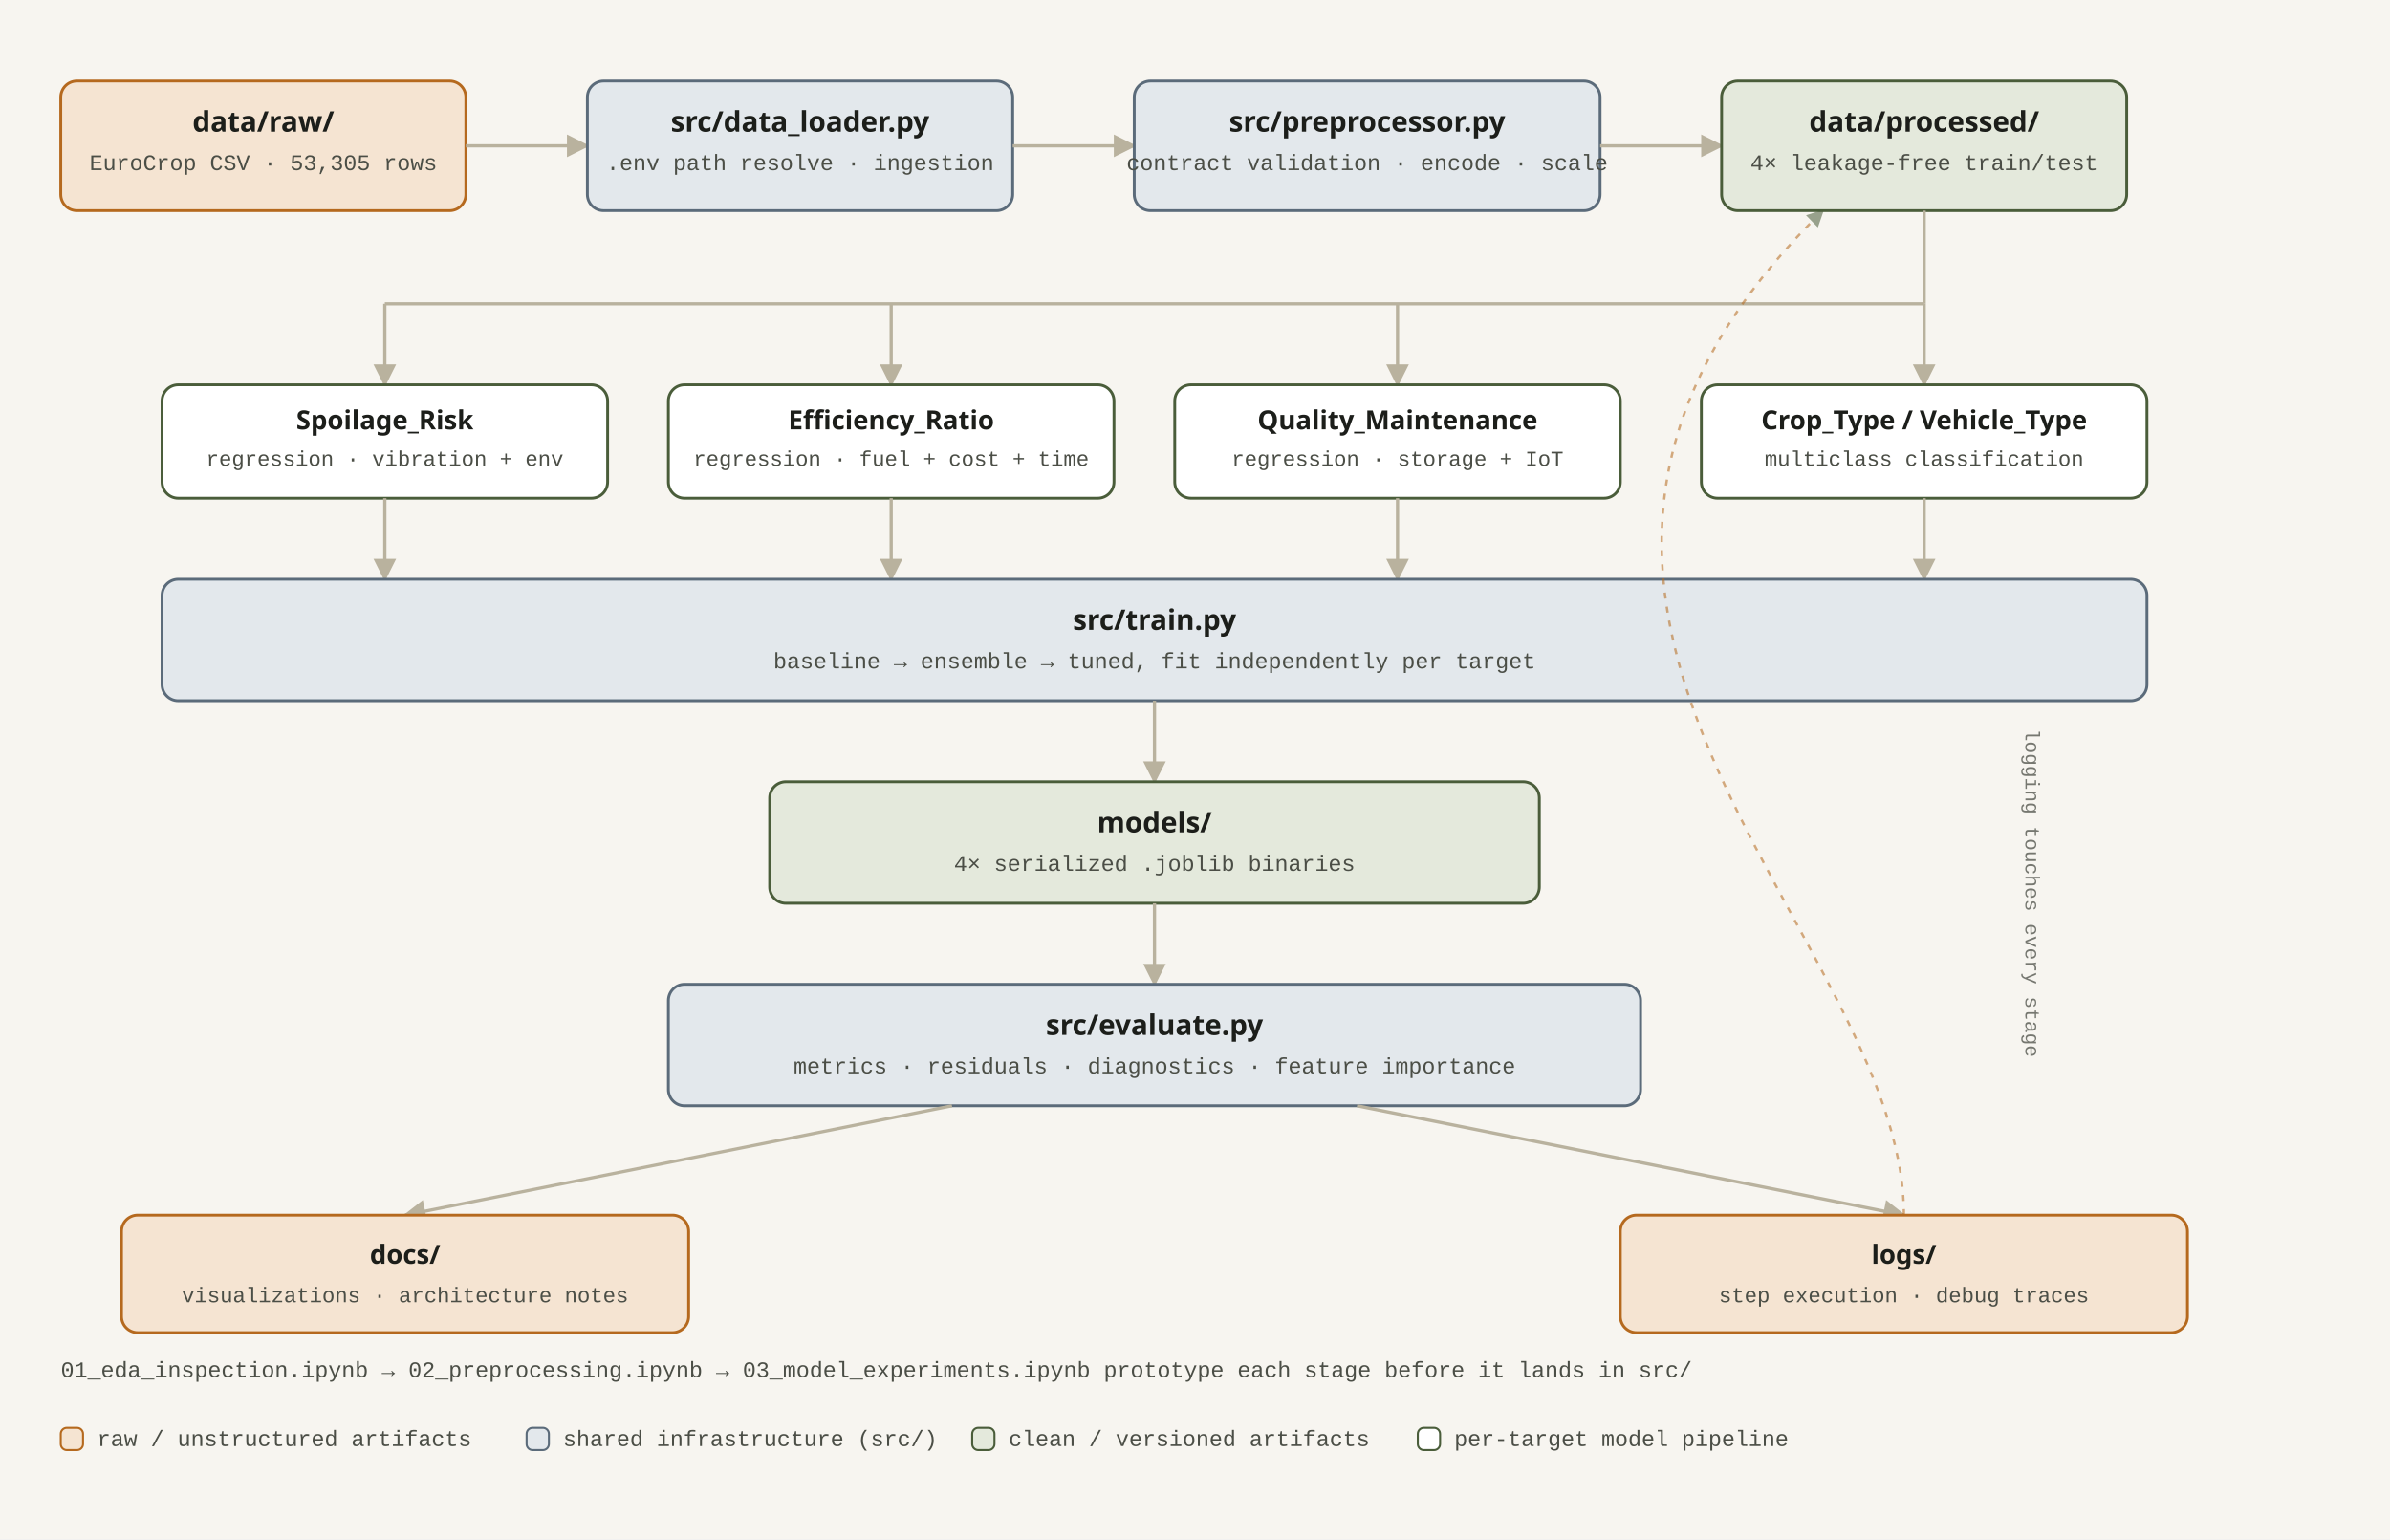
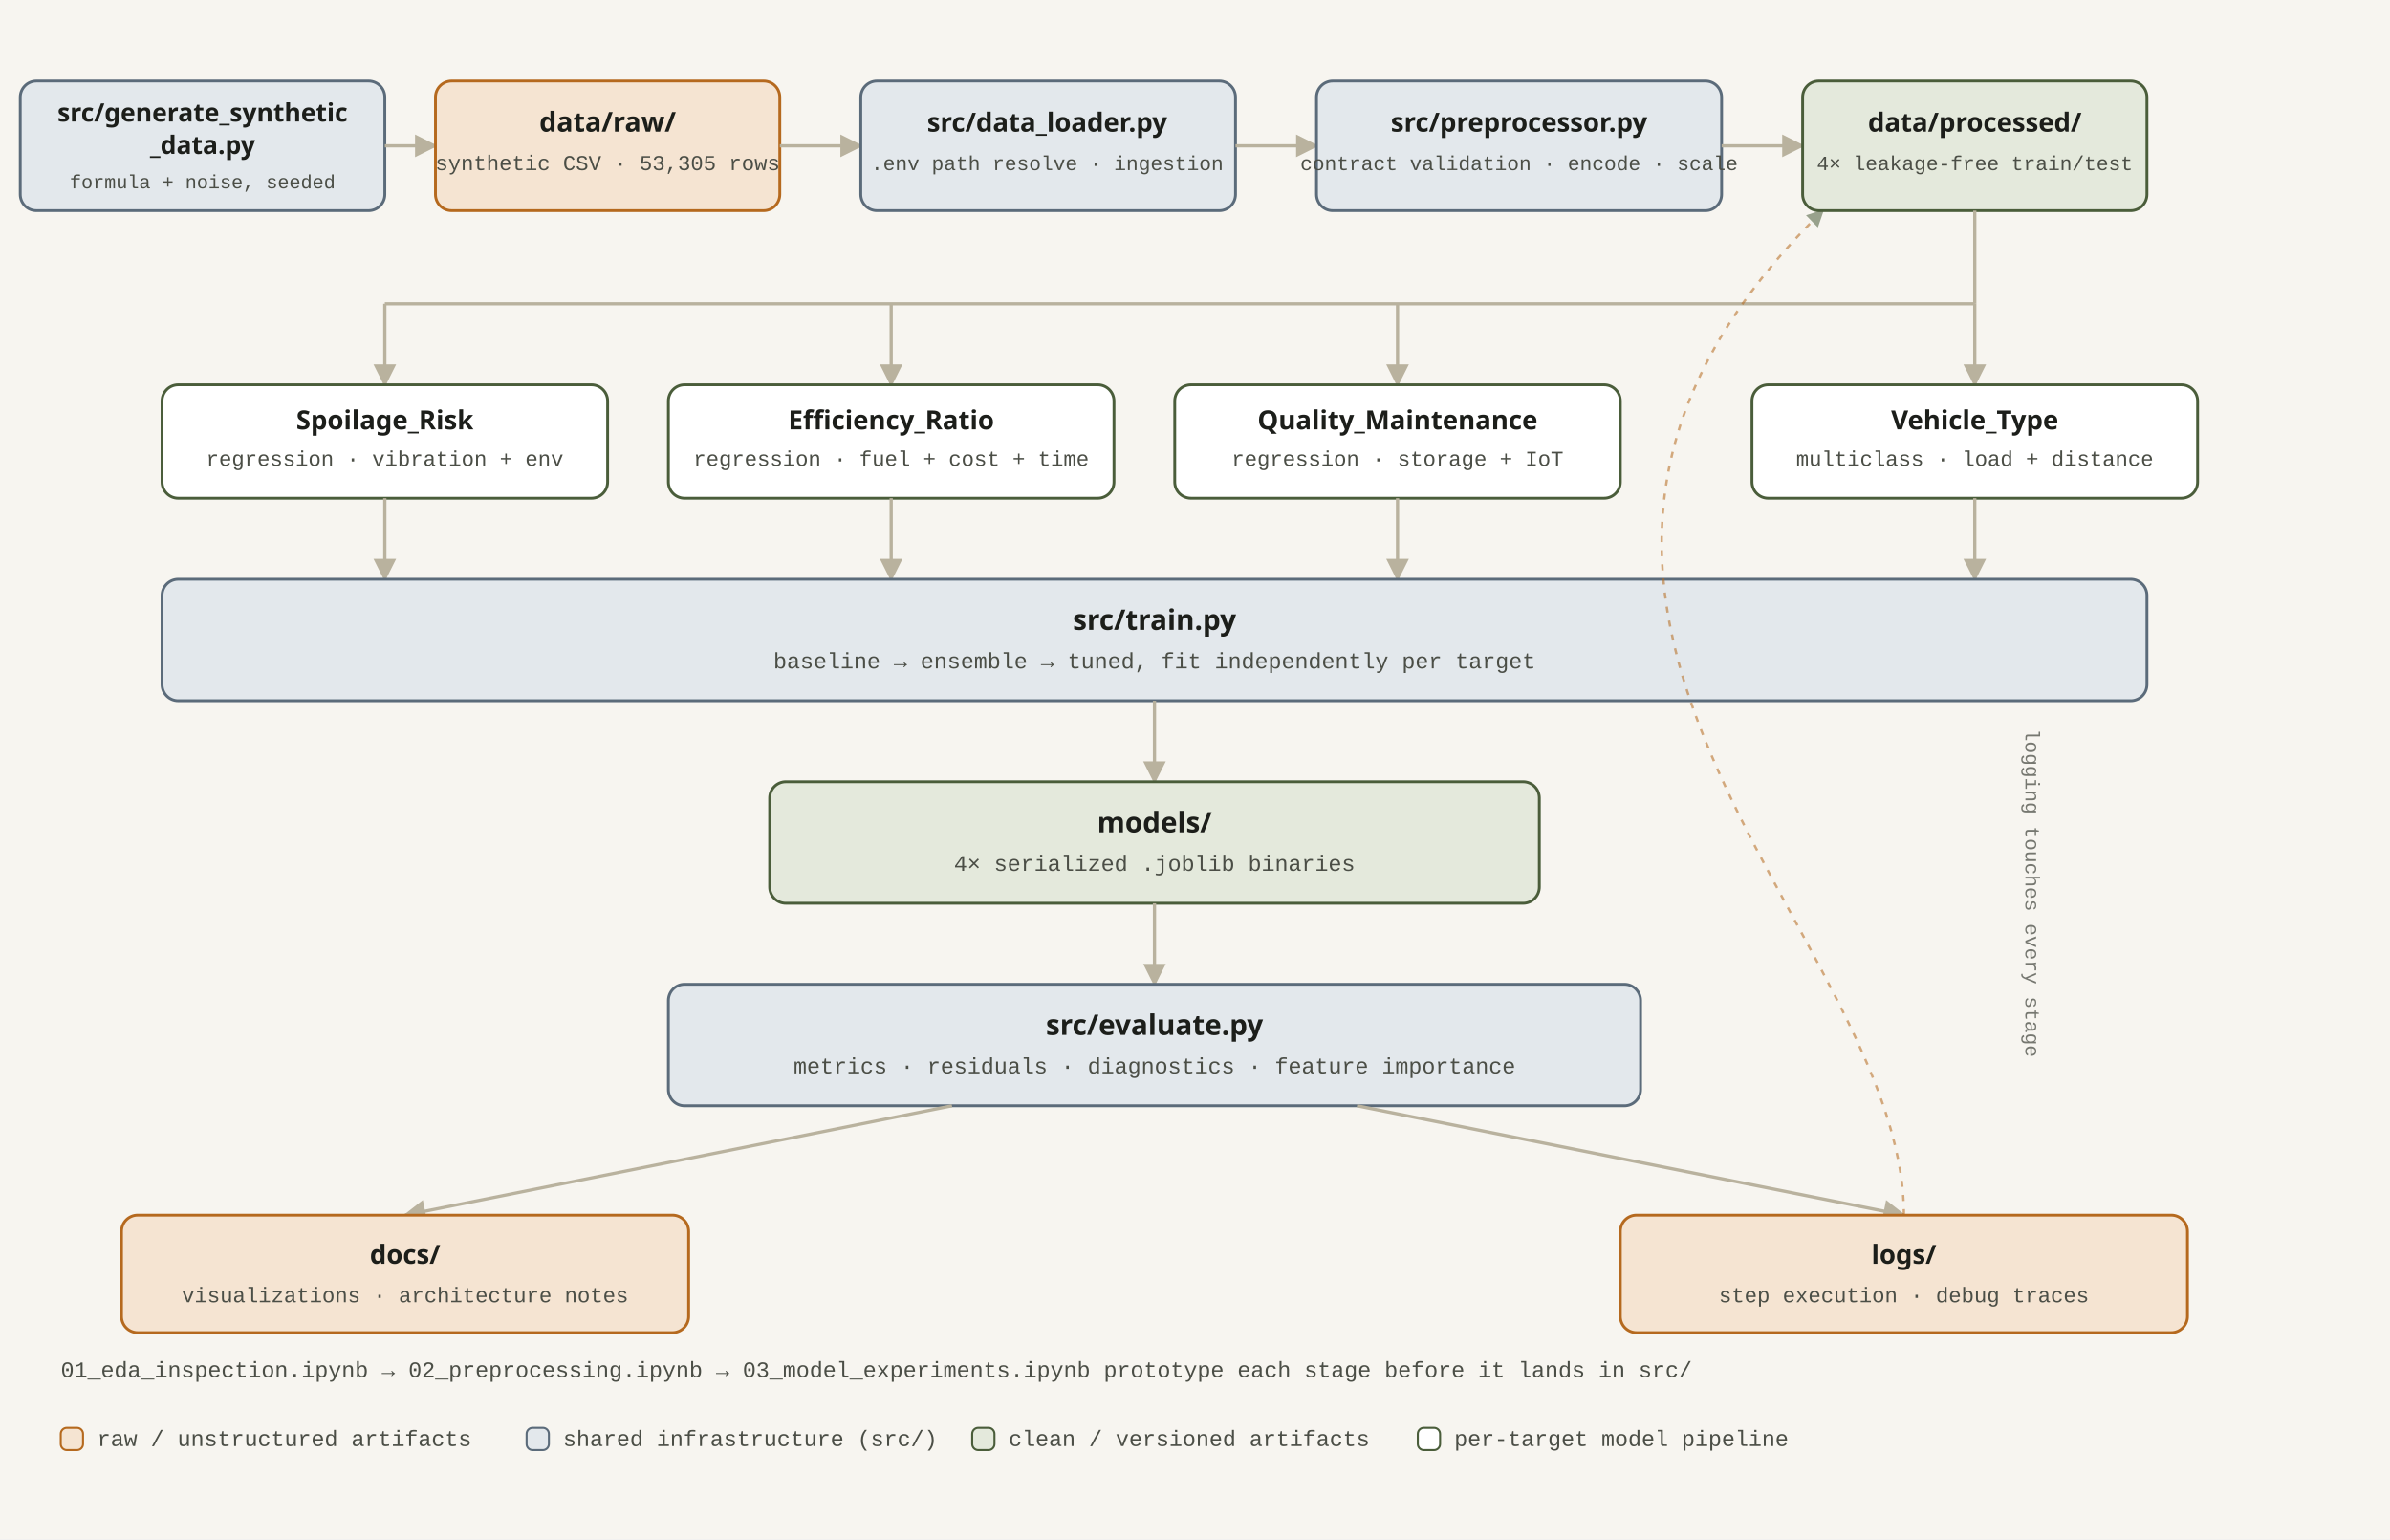
<svg xmlns="http://www.w3.org/2000/svg" viewBox="0 0 1180 760" font-family="'IBM Plex Sans', 'Segoe UI', sans-serif">
  <defs>
    <style>
      .node-label{ font-family:'IBM Plex Sans','Segoe UI',sans-serif; font-weight:600; fill:#1C1E1A; }
      .node-sub{ font-family:'IBM Plex Mono','Courier New',monospace; fill:#4B4E46; }
      .edge-label{ font-family:'IBM Plex Mono','Courier New',monospace; fill:#4B4E46; }
    </style>
    <marker id="arrow" viewBox="0 0 10 10" refX="9" refY="5" markerWidth="7" markerHeight="7" orient="auto-start-reverse">
      <path d="M0,0 L10,5 L0,10 z" fill="#B9B29E" />
    </marker>
    <marker id="arrowAccent" viewBox="0 0 10 10" refX="9" refY="5" markerWidth="7" markerHeight="7" orient="auto-start-reverse">
      <path d="M0,0 L10,5 L0,10 z" fill="#4A5D3A" />
    </marker>
  </defs>
  <rect x="0" y="0" width="1180" height="760" fill="#F7F5F0" />
  <g>
-     <rect x="30" y="40" width="200" height="64" rx="8" fill="#F5E4D2" stroke="#B5691E" stroke-width="1.4" />
-     <text x="130" y="65" text-anchor="middle" class="node-label" font-size="14">data/raw/</text>
-     <text x="130" y="84" text-anchor="middle" class="node-sub" font-size="11">EuroCrop CSV · 53,305 rows</text>
+     <rect x="10" y="40" width="180" height="64" rx="8" fill="#E3E8EC" stroke="#5B6B7A" stroke-width="1.4" />
+     <text x="100" y="60" text-anchor="middle" class="node-label" font-size="12.5">src/generate_synthetic</text>
+     <text x="100" y="76" text-anchor="middle" class="node-label" font-size="12.5">_data.py</text>
+     <text x="100" y="93" text-anchor="middle" class="node-sub" font-size="9.5">formula + noise, seeded</text>
  </g>
-   <line x1="230" y1="72" x2="290" y2="72" stroke="#B9B29E" stroke-width="1.6" marker-end="url(#arrow)" />
+   <line x1="190" y1="72" x2="215" y2="72" stroke="#B9B29E" stroke-width="1.6" marker-end="url(#arrow)" />
  <g>
-     <rect x="290" y="40" width="210" height="64" rx="8" fill="#E3E8EC" stroke="#5B6B7A" stroke-width="1.4" />
-     <text x="395" y="65" text-anchor="middle" class="node-label" font-size="14">src/data_loader.py</text>
-     <text x="395" y="84" text-anchor="middle" class="node-sub" font-size="11">.env path resolve · ingestion</text>
+     <rect x="215" y="40" width="170" height="64" rx="8" fill="#F5E4D2" stroke="#B5691E" stroke-width="1.4" />
+     <text x="300" y="65" text-anchor="middle" class="node-label" font-size="13.5">data/raw/</text>
+     <text x="300" y="84" text-anchor="middle" class="node-sub" font-size="10.5">synthetic CSV · 53,305 rows</text>
  </g>
-   <line x1="500" y1="72" x2="560" y2="72" stroke="#B9B29E" stroke-width="1.6" marker-end="url(#arrow)" />
+   <line x1="385" y1="72" x2="425" y2="72" stroke="#B9B29E" stroke-width="1.6" marker-end="url(#arrow)" />
  <g>
-     <rect x="560" y="40" width="230" height="64" rx="8" fill="#E3E8EC" stroke="#5B6B7A" stroke-width="1.4" />
-     <text x="675" y="65" text-anchor="middle" class="node-label" font-size="14">src/preprocessor.py</text>
-     <text x="675" y="84" text-anchor="middle" class="node-sub" font-size="11">contract validation · encode · scale</text>
+     <rect x="425" y="40" width="185" height="64" rx="8" fill="#E3E8EC" stroke="#5B6B7A" stroke-width="1.4" />
+     <text x="517" y="65" text-anchor="middle" class="node-label" font-size="13">src/data_loader.py</text>
+     <text x="517" y="84" text-anchor="middle" class="node-sub" font-size="10">.env path resolve · ingestion</text>
  </g>
-   <line x1="790" y1="72" x2="850" y2="72" stroke="#B9B29E" stroke-width="1.6" marker-end="url(#arrow)" />
+   <line x1="610" y1="72" x2="650" y2="72" stroke="#B9B29E" stroke-width="1.6" marker-end="url(#arrow)" />
  <g>
-     <rect x="850" y="40" width="200" height="64" rx="8" fill="#E4E9DC" stroke="#4A5D3A" stroke-width="1.4" />
-     <text x="950" y="65" text-anchor="middle" class="node-label" font-size="14">data/processed/</text>
-     <text x="950" y="84" text-anchor="middle" class="node-sub" font-size="11">4× leakage-free train/test</text>
+     <rect x="650" y="40" width="200" height="64" rx="8" fill="#E3E8EC" stroke="#5B6B7A" stroke-width="1.4" />
+     <text x="750" y="65" text-anchor="middle" class="node-label" font-size="13">src/preprocessor.py</text>
+     <text x="750" y="84" text-anchor="middle" class="node-sub" font-size="10">contract validation · encode · scale</text>
  </g>
-   <line x1="950" y1="104" x2="950" y2="150" stroke="#B9B29E" stroke-width="1.6" />
-   <line x1="190" y1="150" x2="950" y2="150" stroke="#B9B29E" stroke-width="1.6" />
+   <line x1="850" y1="72" x2="890" y2="72" stroke="#B9B29E" stroke-width="1.6" marker-end="url(#arrow)" />
+   <g>
+     <rect x="890" y="40" width="170" height="64" rx="8" fill="#E4E9DC" stroke="#4A5D3A" stroke-width="1.4" />
+     <text x="975" y="65" text-anchor="middle" class="node-label" font-size="13">data/processed/</text>
+     <text x="975" y="84" text-anchor="middle" class="node-sub" font-size="10">4× leakage-free train/test</text>
+   </g>
+   <line x1="975" y1="104" x2="975" y2="150" stroke="#B9B29E" stroke-width="1.6" />
+   <line x1="190" y1="150" x2="975" y2="150" stroke="#B9B29E" stroke-width="1.6" />
  <line x1="190" y1="150" x2="190" y2="190" stroke="#B9B29E" stroke-width="1.6" marker-end="url(#arrow)" />
  <line x1="440" y1="150" x2="440" y2="190" stroke="#B9B29E" stroke-width="1.6" marker-end="url(#arrow)" />
  <line x1="690" y1="150" x2="690" y2="190" stroke="#B9B29E" stroke-width="1.6" marker-end="url(#arrow)" />
-   <line x1="950" y1="150" x2="950" y2="190" stroke="#B9B29E" stroke-width="1.6" marker-end="url(#arrow)" />
+   <line x1="975" y1="150" x2="975" y2="190" stroke="#B9B29E" stroke-width="1.6" marker-end="url(#arrow)" />
  <g>
    <rect x="80" y="190" width="220" height="56" rx="8" fill="#FFFFFF" stroke="#4A5D3A" stroke-width="1.4" />
    <text x="190" y="212" text-anchor="middle" class="node-label" font-size="13">Spoilage_Risk</text>
    <text x="190" y="230" text-anchor="middle" class="node-sub" font-size="10.5">regression · vibration + env</text>
  </g>
  <g>
    <rect x="330" y="190" width="220" height="56" rx="8" fill="#FFFFFF" stroke="#4A5D3A" stroke-width="1.4" />
    <text x="440" y="212" text-anchor="middle" class="node-label" font-size="13">Efficiency_Ratio</text>
    <text x="440" y="230" text-anchor="middle" class="node-sub" font-size="10.5">regression · fuel + cost + time</text>
  </g>
  <g>
    <rect x="580" y="190" width="220" height="56" rx="8" fill="#FFFFFF" stroke="#4A5D3A" stroke-width="1.4" />
    <text x="690" y="212" text-anchor="middle" class="node-label" font-size="13">Quality_Maintenance</text>
    <text x="690" y="230" text-anchor="middle" class="node-sub" font-size="10.5">regression · storage + IoT</text>
  </g>
  <g>
-     <rect x="840" y="190" width="220" height="56" rx="8" fill="#FFFFFF" stroke="#4A5D3A" stroke-width="1.4" />
-     <text x="950" y="212" text-anchor="middle" class="node-label" font-size="13">Crop_Type / Vehicle_Type</text>
-     <text x="950" y="230" text-anchor="middle" class="node-sub" font-size="10.5">multiclass classification</text>
+     <rect x="865" y="190" width="220" height="56" rx="8" fill="#FFFFFF" stroke="#4A5D3A" stroke-width="1.4" />
+     <text x="975" y="212" text-anchor="middle" class="node-label" font-size="13">Vehicle_Type</text>
+     <text x="975" y="230" text-anchor="middle" class="node-sub" font-size="10.5">multiclass · load + distance</text>
  </g>
  <line x1="190" y1="246" x2="190" y2="286" stroke="#B9B29E" stroke-width="1.6" marker-end="url(#arrow)" />
  <line x1="440" y1="246" x2="440" y2="286" stroke="#B9B29E" stroke-width="1.6" marker-end="url(#arrow)" />
  <line x1="690" y1="246" x2="690" y2="286" stroke="#B9B29E" stroke-width="1.6" marker-end="url(#arrow)" />
-   <line x1="950" y1="246" x2="950" y2="286" stroke="#B9B29E" stroke-width="1.6" marker-end="url(#arrow)" />
+   <line x1="975" y1="246" x2="975" y2="286" stroke="#B9B29E" stroke-width="1.6" marker-end="url(#arrow)" />
  <rect x="80" y="286" width="980" height="60" rx="8" fill="#E3E8EC" stroke="#5B6B7A" stroke-width="1.4" />
  <text x="570" y="311" text-anchor="middle" class="node-label" font-size="14">src/train.py</text>
  <text x="570" y="330" text-anchor="middle" class="node-sub" font-size="11">baseline → ensemble → tuned, fit independently per target</text>
  <line x1="570" y1="346" x2="570" y2="386" stroke="#B9B29E" stroke-width="1.6" marker-end="url(#arrow)" />
  <rect x="380" y="386" width="380" height="60" rx="8" fill="#E4E9DC" stroke="#4A5D3A" stroke-width="1.4" />
  <text x="570" y="411" text-anchor="middle" class="node-label" font-size="14">models/</text>
  <text x="570" y="430" text-anchor="middle" class="node-sub" font-size="11">4× serialized .joblib binaries</text>
  <line x1="570" y1="446" x2="570" y2="486" stroke="#B9B29E" stroke-width="1.6" marker-end="url(#arrow)" />
  <rect x="330" y="486" width="480" height="60" rx="8" fill="#E3E8EC" stroke="#5B6B7A" stroke-width="1.4" />
  <text x="570" y="511" text-anchor="middle" class="node-label" font-size="14">src/evaluate.py</text>
  <text x="570" y="530" text-anchor="middle" class="node-sub" font-size="11">metrics · residuals · diagnostics · feature importance</text>
  <line x1="470" y1="546" x2="200" y2="600" stroke="#B9B29E" stroke-width="1.6" marker-end="url(#arrow)" />
  <line x1="670" y1="546" x2="940" y2="600" stroke="#B9B29E" stroke-width="1.6" marker-end="url(#arrow)" />
  <rect x="60" y="600" width="280" height="58" rx="8" fill="#F5E4D2" stroke="#B5691E" stroke-width="1.4" />
  <text x="200" y="624" text-anchor="middle" class="node-label" font-size="13">docs/</text>
  <text x="200" y="643" text-anchor="middle" class="node-sub" font-size="10.5">visualizations · architecture notes</text>
  <rect x="800" y="600" width="280" height="58" rx="8" fill="#F5E4D2" stroke="#B5691E" stroke-width="1.4" />
  <text x="940" y="624" text-anchor="middle" class="node-label" font-size="13">logs/</text>
  <text x="940" y="643" text-anchor="middle" class="node-sub" font-size="10.5">step execution · debug traces</text>
  <path d="M940 600 C 940 460, 700 300, 900 104" fill="none" stroke="#B5691E" stroke-width="1.2" stroke-dasharray="3 4" marker-end="url(#arrowAccent)" opacity="0.55" />
  <text x="1000" y="360" class="node-sub" font-size="10" fill="#B5691E" transform="rotate(90 1000 360)" opacity="0.75">logging touches every stage</text>
  <text x="30" y="680" class="edge-label" font-size="11">01_eda_inspection.ipynb → 02_preprocessing.ipynb → 03_model_experiments.ipynb prototype each stage before it lands in src/</text>
  <g font-family="'IBM Plex Mono','Courier New',monospace" font-size="11" fill="#4B4E46">
    <rect x="30" y="705" width="11" height="11" rx="3" fill="#F5E4D2" stroke="#B5691E" />
    <text x="48" y="714">raw / unstructured artifacts</text>
    <rect x="260" y="705" width="11" height="11" rx="3" fill="#E3E8EC" stroke="#5B6B7A" />
    <text x="278" y="714">shared infrastructure (src/)</text>
    <rect x="480" y="705" width="11" height="11" rx="3" fill="#E4E9DC" stroke="#4A5D3A" />
    <text x="498" y="714">clean / versioned artifacts</text>
    <rect x="700" y="705" width="11" height="11" rx="3" fill="#FFFFFF" stroke="#4A5D3A" />
    <text x="718" y="714">per-target model pipeline</text>
  </g>
</svg>
